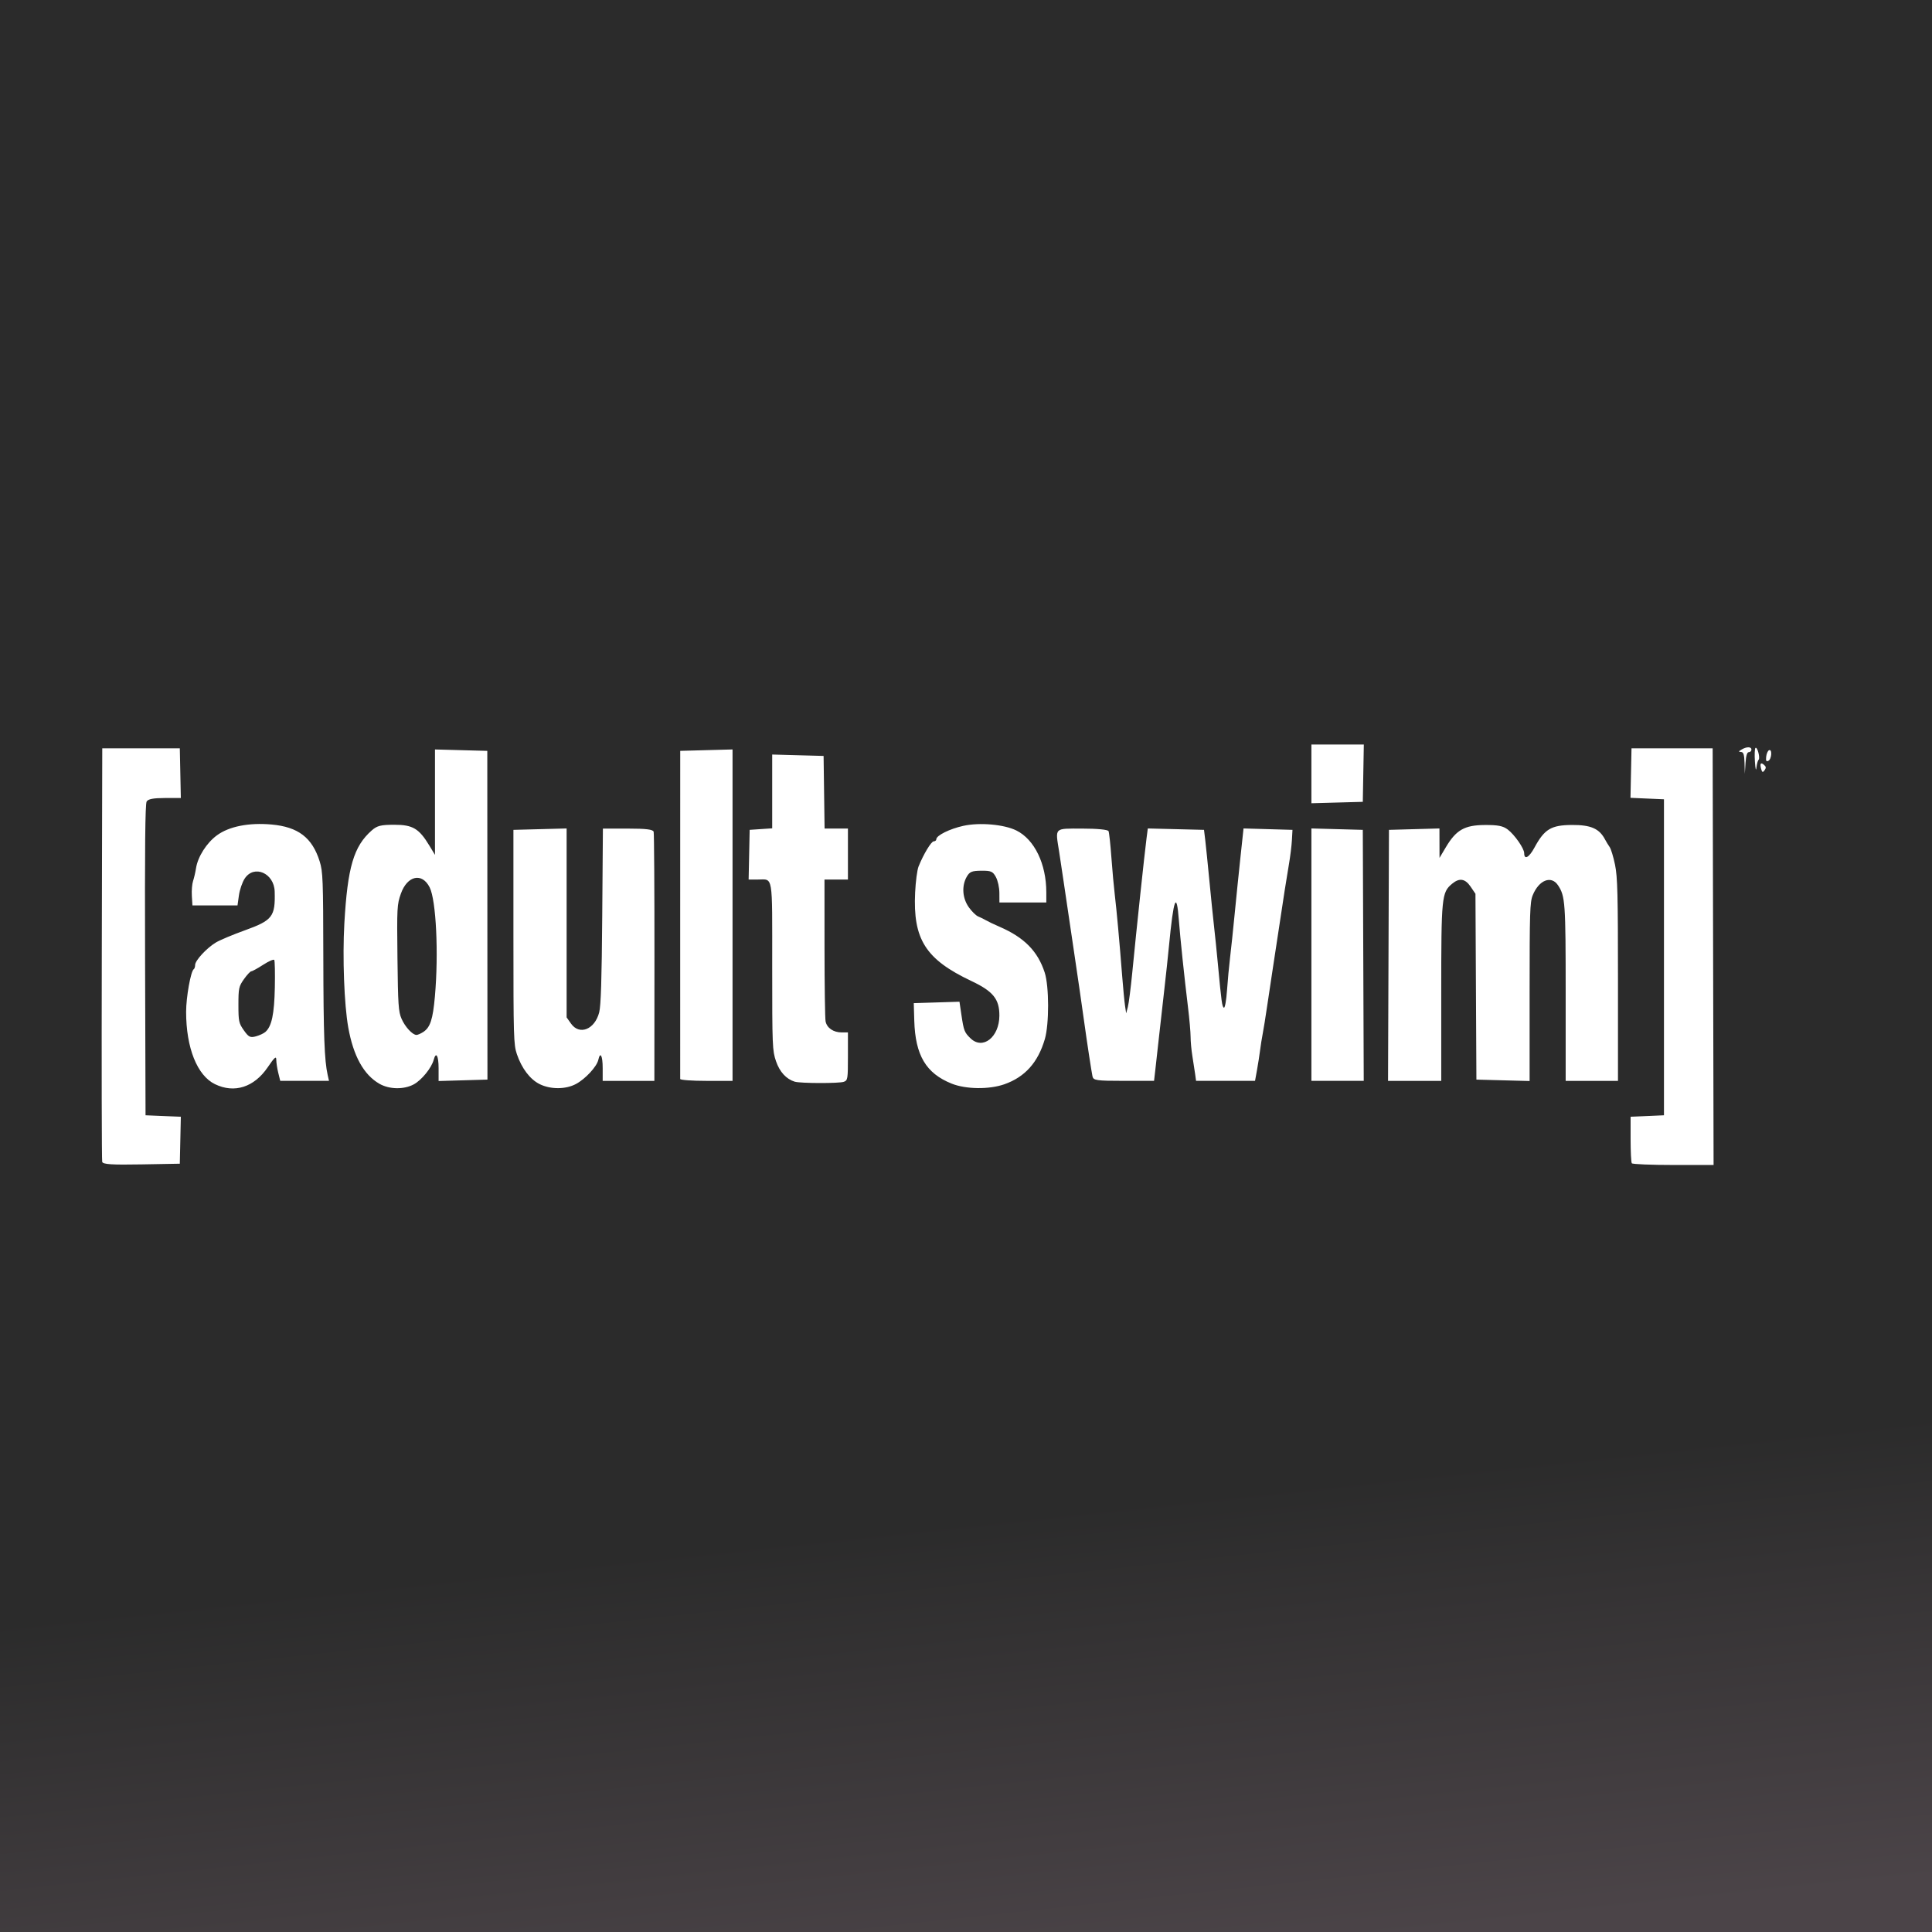
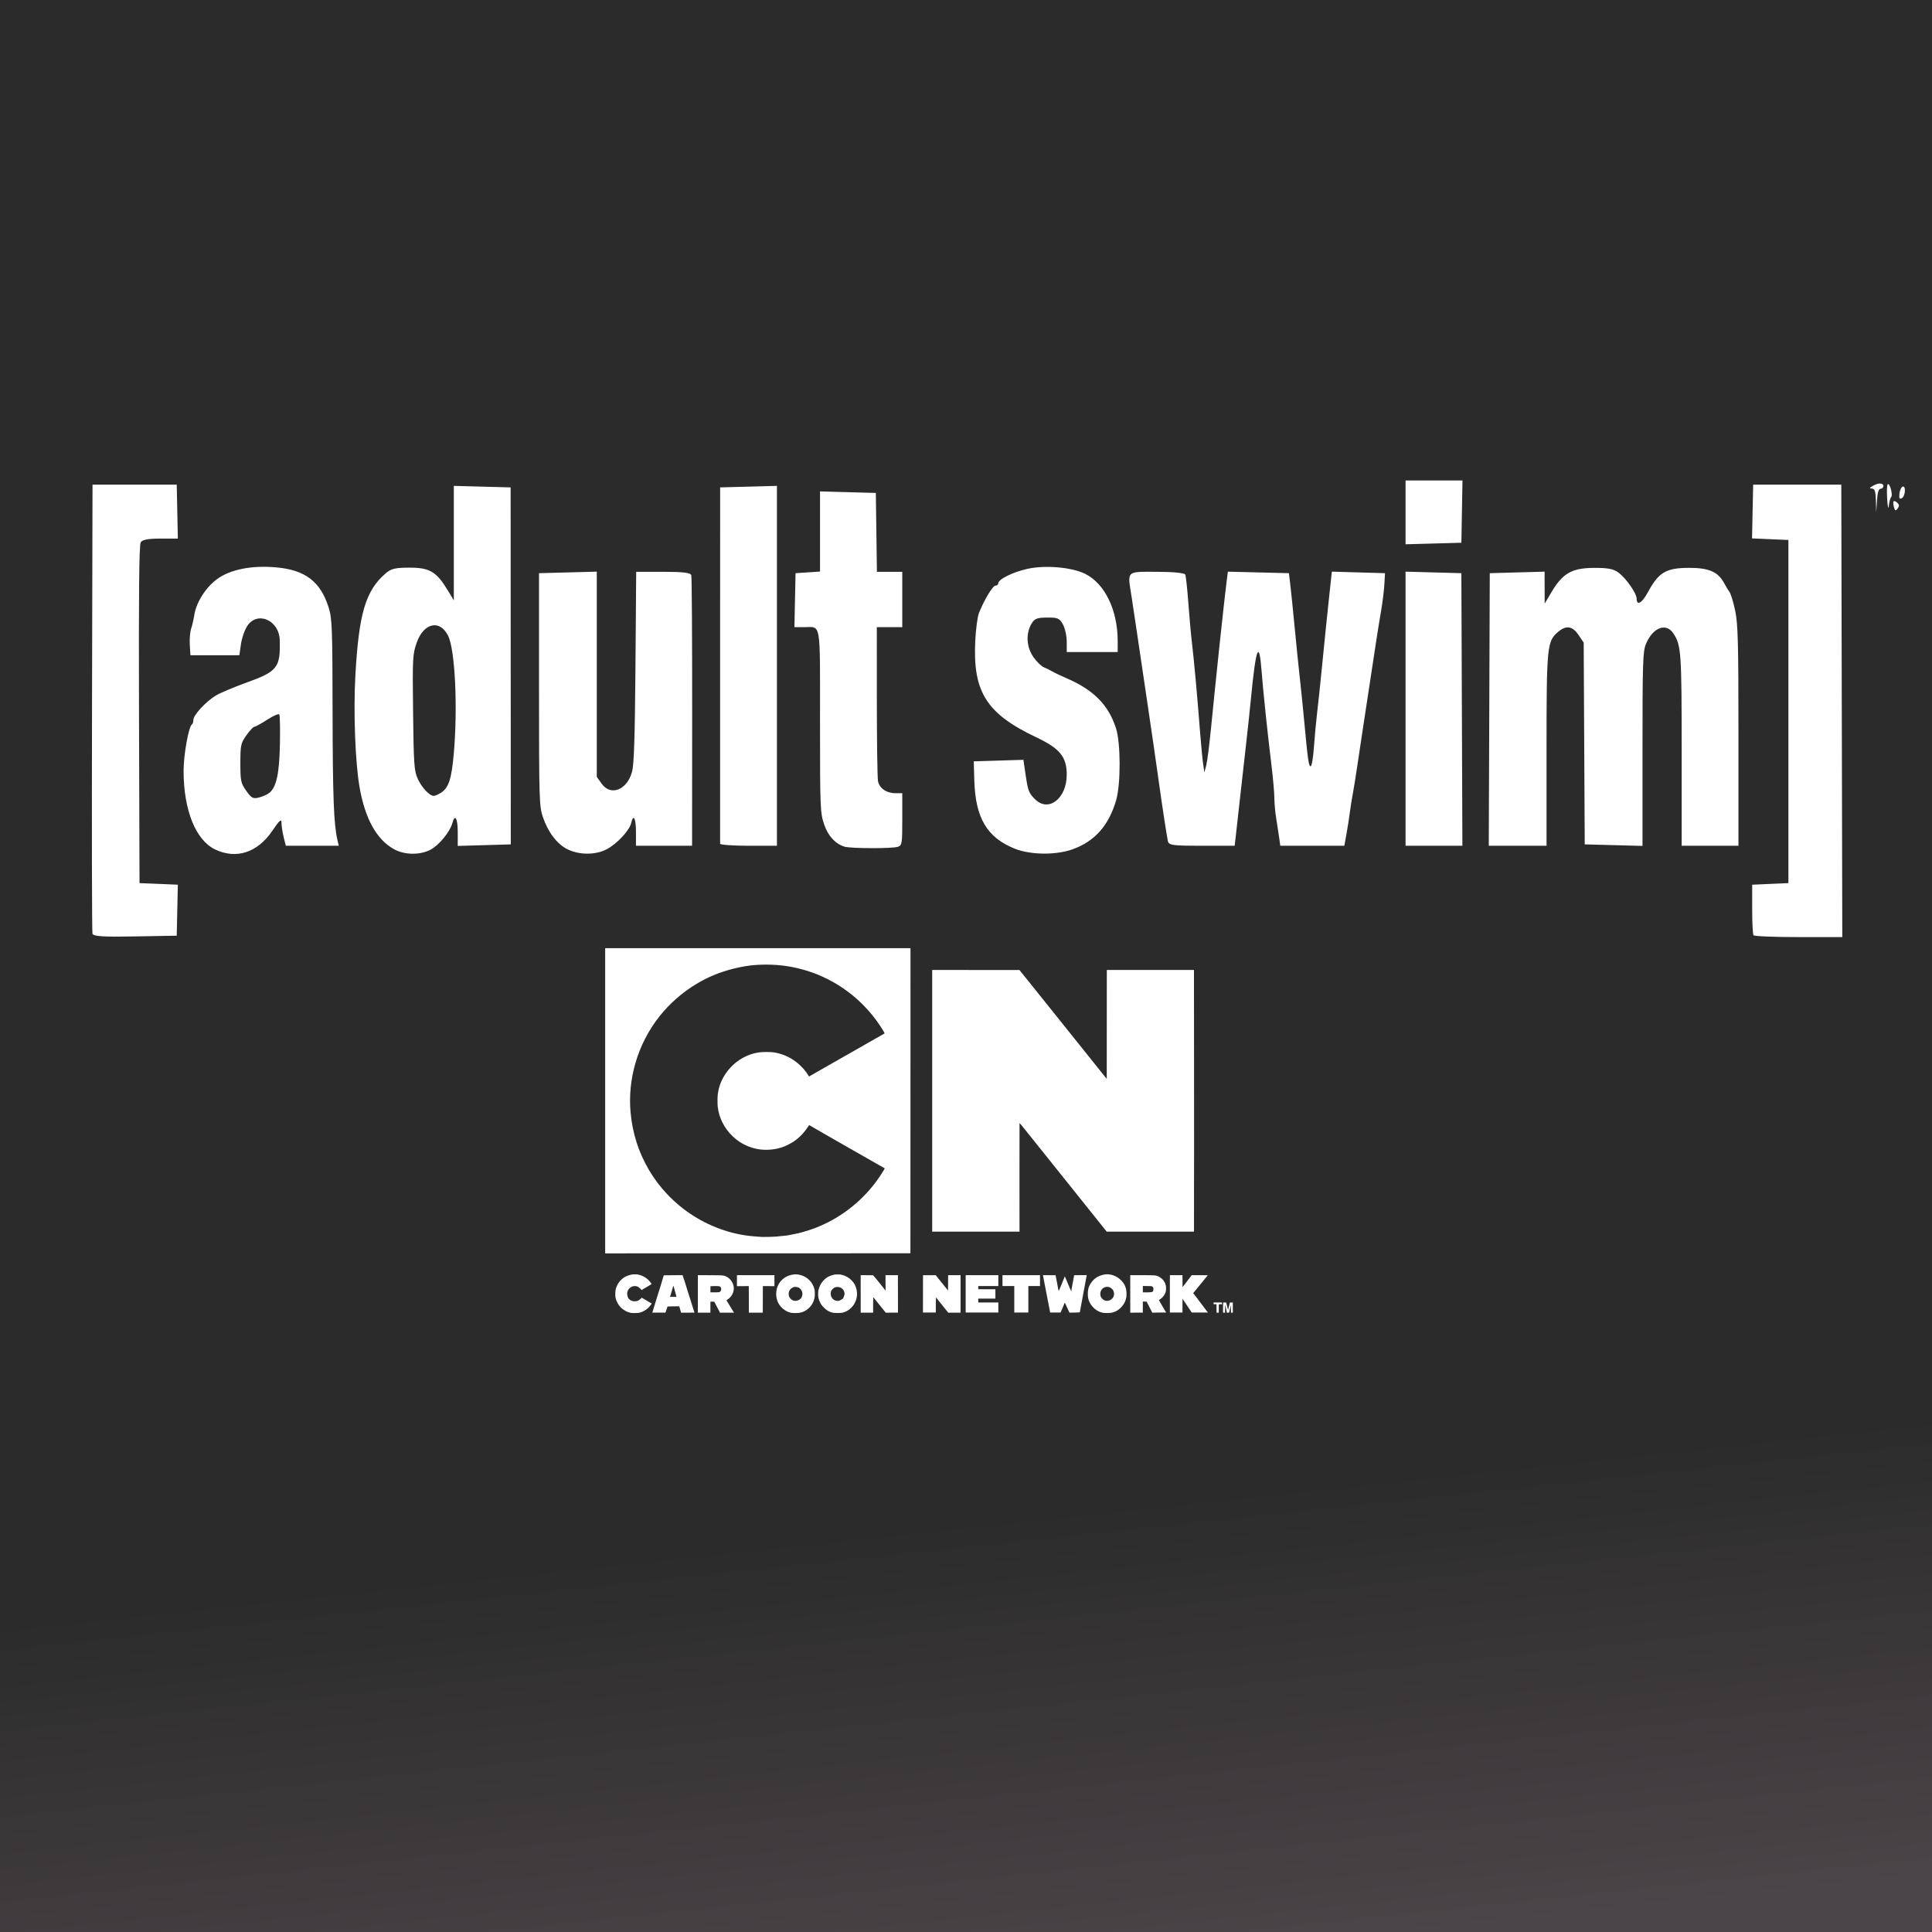
<svg xmlns="http://www.w3.org/2000/svg" xmlns:xlink="http://www.w3.org/1999/xlink" version="1.1" id="Layer_1" x="0px" y="0px" width="280px" height="280px" viewBox="0 0 280 280" enable-background="new 0 0 280 280" xml:space="preserve">
  <defs id="defs216276">
    <linearGradient xlink:href="#linearGradient186860" id="linearGradient186862" x1="157.287" y1="243.997" x2="159.686" y2="282.704" gradientUnits="userSpaceOnUse" gradientTransform="matrix(1,0,0,1.727176,4.4911316e-6,-203.0698)" />
    <linearGradient id="linearGradient186860">
      <stop style="stop-color:#2b2b2b;stop-opacity:1" offset="0" id="stop186856" />
      <stop style="stop-color:#4b4448;stop-opacity:1" offset="1" id="stop186858" />
    </linearGradient>
  </defs>
  <g id="layer2">
-     <rect y="0" fill-rule="evenodd" clip-rule="evenodd" fill="#164E86" width="280" height="173.727" id="rect4994-7" style="fill:#2b2b2b;fill-opacity:1;stroke:none;stroke-width:0.788;stroke-opacity:1" x="0" />
+     <rect y="-173.727" fill-rule="evenodd" clip-rule="evenodd" fill="#164E86" width="280" height="173.727" id="rect4994-7" style="fill:#2b2b2b;fill-opacity:1;stroke:none;stroke-width:0.788;stroke-opacity:1" x="0" transform="scale(1,-1)" />
    <rect y="171.727" fill-rule="evenodd" clip-rule="evenodd" fill="#164E86" width="280" height="108.812" id="rect4994-7-5" style="fill:url(#linearGradient186862);fill-opacity:1;stroke:none;stroke-width:0.623;stroke-opacity:1" x="0" />
+     <path style="fill:#ffffff;stroke-width:0.019" d="m 91.569,190.289 c -1.145,-0.141 -2.132,-1.075 -2.361,-2.234 -0.052,-0.262 -0.047,-0.862 0.01,-1.124 0.193,-0.898 0.82,-1.668 1.634,-2.008 0.183,-0.076 0.527,-0.178 0.718,-0.212 0.21,-0.038 0.687,-0.032 0.902,0.01 0.765,0.151 1.454,0.6 1.865,1.217 0.047,0.071 0.086,0.138 0.086,0.149 0,0.027 -0.226,0.169 -0.689,0.431 -0.213,0.121 -0.464,0.271 -0.557,0.333 -0.093,0.062 -0.172,0.113 -0.175,0.113 -0.003,0 -0.102,-0.094 -0.219,-0.209 -0.157,-0.154 -0.247,-0.225 -0.34,-0.27 -0.332,-0.162 -0.742,-0.123 -1.072,0.103 -0.235,0.161 -0.389,0.39 -0.451,0.674 -0.045,0.205 -0.032,0.378 0.051,0.654 0.065,0.218 0.069,0.225 0.193,0.349 0.069,0.069 0.18,0.155 0.246,0.19 0.352,0.186 0.808,0.186 1.16,-0.002 0.127,-0.067 0.322,-0.238 0.374,-0.326 0.018,-0.031 0.04,-0.056 0.049,-0.056 0.009,0 0.132,0.069 0.272,0.153 0.141,0.084 0.452,0.267 0.693,0.408 0.24,0.14 0.45,0.263 0.465,0.273 0.024,0.015 0.012,0.043 -0.068,0.159 -0.338,0.496 -0.851,0.9 -1.387,1.093 -0.32,0.115 -0.423,0.131 -0.893,0.137 -0.24,0.003 -0.467,0.002 -0.505,-0.003 z m 23.348,-4e-4 c -0.362,-0.035 -0.519,-0.077 -0.814,-0.213 -0.556,-0.258 -1.057,-0.741 -1.328,-1.283 -0.376,-0.75 -0.377,-1.777 -0.003,-2.538 0.402,-0.816 1.152,-1.366 2.077,-1.524 0.69,-0.117 1.422,0.042 2.013,0.44 0.621,0.417 1.031,1.022 1.192,1.76 0.027,0.124 0.035,0.247 0.035,0.557 2.9e-4,0.49 -0.034,0.693 -0.188,1.096 -0.205,0.539 -0.584,0.993 -1.123,1.341 -0.263,0.17 -0.603,0.291 -0.975,0.346 -0.184,0.027 -0.684,0.037 -0.887,0.017 z m 0.695,-1.817 c 0.162,-0.057 0.349,-0.172 0.456,-0.281 0.1,-0.103 0.209,-0.413 0.223,-0.636 0.021,-0.341 -0.15,-0.684 -0.436,-0.874 -0.19,-0.126 -0.333,-0.169 -0.57,-0.171 l -0.206,-0.002 -0.204,0.101 c -0.163,0.081 -0.226,0.125 -0.311,0.217 -0.289,0.312 -0.35,0.807 -0.146,1.19 0.069,0.13 0.275,0.33 0.422,0.41 0.223,0.122 0.507,0.138 0.774,0.045 z m 5.341,1.811 c -0.566,-0.049 -1.08,-0.304 -1.544,-0.767 -0.264,-0.264 -0.429,-0.491 -0.572,-0.792 -0.214,-0.449 -0.281,-0.772 -0.266,-1.284 0.008,-0.285 0.018,-0.362 0.068,-0.554 0.144,-0.552 0.417,-1.035 0.795,-1.404 0.383,-0.373 0.711,-0.551 1.325,-0.717 0.216,-0.059 0.237,-0.061 0.631,-0.062 0.388,-7.9e-4 0.418,0.002 0.621,0.054 0.59,0.154 1.053,0.425 1.462,0.857 0.351,0.371 0.547,0.756 0.672,1.318 0.218,0.979 -0.129,2.035 -0.889,2.706 -0.346,0.306 -0.78,0.529 -1.198,0.615 -0.172,0.035 -0.829,0.052 -1.106,0.028 z m 0.706,-1.787 c 0.119,-0.037 0.407,-0.21 0.51,-0.307 0.051,-0.049 0.195,-0.41 0.223,-0.561 0.025,-0.134 0.012,-0.246 -0.049,-0.425 -0.064,-0.189 -0.094,-0.24 -0.215,-0.371 -0.188,-0.203 -0.467,-0.319 -0.766,-0.317 -0.295,0.002 -0.504,0.096 -0.718,0.325 -0.187,0.2 -0.253,0.37 -0.253,0.647 4e-4,0.293 0.097,0.538 0.295,0.75 0.243,0.259 0.636,0.364 0.974,0.26 z m 38.285,1.777 c -0.832,-0.1 -1.648,-0.728 -2.055,-1.583 -0.165,-0.347 -0.234,-0.692 -0.234,-1.181 -8e-4,-0.478 0.073,-0.849 0.232,-1.179 0.294,-0.605 0.79,-1.109 1.347,-1.366 0.19,-0.088 0.551,-0.203 0.76,-0.243 0.889,-0.17 1.849,0.162 2.531,0.877 0.369,0.386 0.582,0.784 0.681,1.272 0.06,0.294 0.074,0.852 0.029,1.122 -0.097,0.581 -0.36,1.088 -0.786,1.514 -0.416,0.416 -0.828,0.642 -1.361,0.747 -0.225,0.044 -0.85,0.055 -1.144,0.02 z m 0.716,-1.768 c 0.291,-0.069 0.577,-0.289 0.701,-0.54 0.127,-0.257 0.126,-0.632 -0.002,-0.9 -0.041,-0.086 -0.105,-0.172 -0.191,-0.258 -0.302,-0.302 -0.708,-0.39 -1.075,-0.235 -0.211,0.089 -0.36,0.205 -0.458,0.354 -0.255,0.389 -0.225,0.946 0.069,1.26 0.272,0.291 0.603,0.401 0.955,0.318 z m 15.658,1.745 c -0.007,-0.007 -0.013,-0.287 -0.013,-0.622 v -0.608 h -0.213 -0.213 v -0.126 -0.126 h 0.589 0.589 l 0.05,0.115 c 0.059,0.138 0.06,0.137 -0.166,0.137 -0.087,1.9e-4 -0.191,0.006 -0.231,0.012 l -0.073,0.012 v 0.599 0.599 h -0.125 c -0.069,0 -0.137,0.005 -0.151,0.01 -0.015,0.006 -0.033,0.004 -0.04,-0.003 z m -81.78,-0.015 c 0,-0.027 0.335,-1.119 0.592,-1.933 0.609,-1.925 0.759,-2.413 0.953,-3.093 0.057,-0.202 0.11,-0.372 0.116,-0.378 0.006,-0.006 0.621,-0.015 1.365,-0.018 l 1.353,-0.006 0.109,0.308 c 0.134,0.38 0.299,0.896 0.568,1.781 0.113,0.374 0.28,0.898 0.37,1.164 0.09,0.267 0.229,0.712 0.31,0.99 0.081,0.278 0.195,0.644 0.254,0.815 0.059,0.171 0.112,0.326 0.118,0.344 0.01,0.032 -0.045,0.034 -0.969,0.034 h -0.98 l -0.063,-0.257 c -0.035,-0.141 -0.093,-0.35 -0.13,-0.464 l -0.067,-0.207 -0.838,0.01 c -0.461,0.006 -0.843,0.016 -0.85,0.022 -0.007,0.007 -0.078,0.209 -0.158,0.449 l -0.145,0.437 -0.953,0.005 c -0.524,0.003 -0.953,10e-4 -0.953,-0.004 z m 3.493,-2.306 c -3e-4,-0.054 -0.082,-0.361 -0.201,-0.754 -0.069,-0.228 -0.14,-0.498 -0.159,-0.599 -0.046,-0.256 -0.046,-0.256 -0.096,-0.145 -0.072,0.161 -0.138,0.368 -0.244,0.766 -0.055,0.208 -0.13,0.461 -0.166,0.563 -0.036,0.102 -0.066,0.187 -0.066,0.19 -3e-6,0.003 0.21,0.005 0.466,0.005 0.36,0 0.466,-0.005 0.466,-0.024 z m 3.105,-0.405 v -2.72 l 1.761,0.01 c 1.966,0.012 1.922,0.009 2.264,0.149 0.769,0.314 1.289,1.184 1.177,1.971 -0.085,0.599 -0.407,1.087 -0.948,1.438 -0.056,0.036 -0.102,0.071 -0.102,0.078 0,0.007 0.077,0.136 0.171,0.287 0.094,0.151 0.262,0.427 0.372,0.614 0.171,0.289 0.416,0.69 0.52,0.849 l 0.028,0.044 h -1.018 -1.018 l -0.22,-0.432 c -0.328,-0.643 -0.501,-0.977 -0.561,-1.078 -0.049,-0.083 -0.06,-0.091 -0.125,-0.09 -0.039,4e-4 -0.163,0.003 -0.275,0.005 l -0.204,0.004 v 0.796 0.796 h -0.912 -0.912 z m 3.131,-0.262 c 0.169,-0.085 0.254,-0.227 0.254,-0.425 0,-0.156 -0.04,-0.251 -0.148,-0.355 -0.065,-0.063 -0.072,-0.065 -0.317,-0.085 -0.157,-0.013 -0.408,-0.015 -0.672,-0.006 l -0.422,0.015 v 0.444 0.444 h 0.622 c 0.534,0 0.631,-0.004 0.684,-0.031 z m 4.259,1.055 -0.005,-1.926 -0.859,0.005 -0.859,0.005 v -0.796 -0.796 h 2.717 2.717 v 0.794 0.794 l -0.839,-0.003 -0.839,-0.003 -0.005,1.926 -0.005,1.926 h -1.009 -1.009 z m 16.21,-0.793 v -2.719 l 0.895,0.007 0.895,0.007 0.087,0.097 c 0.282,0.316 0.46,0.528 0.735,0.875 0.708,0.893 0.864,1.089 0.93,1.163 l 0.07,0.078 -0.008,-1.111 -0.008,-1.111 h 0.9 0.9 l 0.004,2.445 c 0.002,1.345 0.005,2.566 0.005,2.712 l 3.3e-4,0.267 -0.884,0.005 -0.884,0.005 -0.329,-0.403 c -0.181,-0.222 -0.586,-0.728 -0.901,-1.125 -0.315,-0.397 -0.579,-0.722 -0.587,-0.722 -0.008,-3.9e-4 -0.015,0.506 -0.015,1.125 v 1.126 h -0.902 -0.902 v -2.719 z m 12.47,2.443 c -0.242,-0.287 -0.735,-0.899 -1.252,-1.555 l -0.301,-0.382 -0.012,0.199 c -0.007,0.11 -0.013,0.603 -0.015,1.097 l -0.002,0.898 h -0.932 -0.932 l 0.005,-2.703 0.005,-2.703 0.922,-0.004 0.922,-0.004 0.543,0.683 c 0.299,0.376 0.701,0.875 0.893,1.11 l 0.349,0.427 0.005,-1.111 0.005,-1.111 h 0.902 0.902 v 2.717 2.717 h -0.888 -0.888 l -0.233,-0.276 z m 17.685,0.058 c -0.059,-0.12 -0.186,-0.398 -0.281,-0.617 -0.095,-0.219 -0.199,-0.449 -0.231,-0.513 l -0.058,-0.115 -0.308,0.721 -0.308,0.721 h -0.75 -0.75 l -0.09,-0.432 c -0.11,-0.525 -0.224,-1.113 -0.469,-2.412 -0.175,-0.931 -0.465,-2.431 -0.489,-2.528 l -0.011,-0.044 0.919,0.005 0.919,0.005 0.071,0.349 c 0.039,0.192 0.112,0.585 0.162,0.873 0.101,0.581 0.204,1.077 0.223,1.077 0.012,0 0.631,-1.496 0.797,-1.928 l 0.081,-0.21 0.045,0.097 c 0.089,0.191 0.221,0.504 0.383,0.905 0.212,0.525 0.338,0.816 0.436,1.009 l 0.079,0.155 0.01,-0.068 c 0.005,-0.037 0.024,-0.177 0.042,-0.311 0.018,-0.133 0.088,-0.51 0.156,-0.836 0.068,-0.327 0.139,-0.702 0.156,-0.835 0.018,-0.132 0.035,-0.252 0.039,-0.265 0.005,-0.019 0.206,-0.024 0.92,-0.024 h 0.913 l -0.01,0.044 c -0.005,0.024 -0.054,0.297 -0.108,0.607 -0.054,0.31 -0.212,1.152 -0.351,1.873 -0.284,1.471 -0.468,2.455 -0.504,2.692 -0.013,0.088 -0.029,0.167 -0.035,0.177 -0.006,0.01 -0.344,0.023 -0.751,0.031 l -0.74,0.013 z m 8.914,-2.499 v -2.717 l 1.596,1e-5 c 1.947,0 2.133,0.013 2.474,0.174 0.537,0.254 0.949,0.741 1.074,1.27 0.059,0.252 0.06,0.715 10e-4,0.933 -0.124,0.461 -0.438,0.876 -0.866,1.145 -0.064,0.04 -0.119,0.076 -0.123,0.079 -0.011,0.009 0.272,0.508 0.617,1.085 0.178,0.299 0.348,0.585 0.377,0.636 l 0.053,0.092 h -0.704 c -0.387,0 -0.84,0.005 -1.005,0.012 l -0.301,0.012 -0.408,-0.803 -0.408,-0.803 -0.276,-0.005 -0.276,-0.005 -0.005,0.801 -0.005,0.801 -0.907,0.005 -0.907,0.005 v -2.717 z m 3.037,-0.263 c 0.205,-0.038 0.233,-0.054 0.272,-0.148 0.044,-0.107 0.061,-0.375 0.03,-0.47 -0.029,-0.089 -0.103,-0.178 -0.182,-0.22 -0.052,-0.028 -0.152,-0.033 -0.696,-0.04 l -0.636,-0.008 v 0.458 0.458 l 0.306,0.007 c 0.409,0.009 0.742,-0.004 0.907,-0.035 z m 10.412,2.243 c 0,-0.405 0.007,-0.739 0.015,-0.743 0.008,-0.004 0.111,-0.002 0.228,0.004 l 0.213,0.01 0.092,0.378 c 0.122,0.5 0.174,0.7 0.181,0.694 0.003,-0.003 0.041,-0.162 0.085,-0.354 0.044,-0.192 0.104,-0.432 0.133,-0.534 l 0.054,-0.184 0.208,-0.005 0.208,-0.006 v 0.738 0.738 h -0.136 -0.136 v -0.16 c 0,-0.088 -0.006,-0.339 -0.013,-0.558 l -0.013,-0.398 -0.053,0.272 c -0.029,0.149 -0.084,0.396 -0.123,0.549 -0.038,0.152 -0.07,0.281 -0.07,0.286 0,0.005 -0.073,0.009 -0.162,0.009 h -0.162 l -0.044,-0.267 c -0.04,-0.242 -0.129,-0.663 -0.171,-0.81 -0.016,-0.055 -0.018,-0.051 -0.03,0.049 -0.007,0.059 -0.013,0.314 -0.013,0.568 l -1.9e-4,0.461 h -0.146 -0.146 v -0.736 z m -37.302,-1.99 v -2.707 h 2.368 2.368 v 0.786 0.786 h -1.456 -1.456 v 0.233 0.233 h 1.242 1.242 v 0.679 0.679 h -1.242 -1.242 v 0.281 0.281 h 1.456 1.456 v 0.728 0.728 h -2.368 -2.368 z m 7.045,0.786 v -1.921 h -0.854 -0.854 v -0.786 -0.786 h 2.717 2.717 v 0.786 0.786 h -0.844 -0.844 v 1.921 1.921 h -1.019 -1.019 z m 22.552,-0.786 v -2.707 h 0.912 0.912 l 0.005,0.863 0.005,0.863 0.206,-0.256 c 0.113,-0.141 0.313,-0.401 0.445,-0.577 0.132,-0.176 0.339,-0.449 0.46,-0.607 l 0.221,-0.286 h 1.164 c 0.926,0 1.161,0.005 1.15,0.024 -0.008,0.013 -0.116,0.147 -0.24,0.296 -0.124,0.149 -0.425,0.521 -0.669,0.825 -0.244,0.304 -0.614,0.756 -0.821,1.004 l -0.376,0.451 0.327,0.422 c 0.18,0.232 0.572,0.75 0.872,1.15 0.299,0.4 0.633,0.844 0.742,0.985 l 0.198,0.257 h -1.174 -1.174 l -0.666,-1 -0.666,-1 -0.005,1 -0.005,1 h -0.912 -0.912 z M 87.706,159.53 v -22.116 h 22.125 22.125 l -0.005,22.111 -0.005,22.111 -22.12,0.005 -22.12,0.005 z m 24.609,19.7 c 0.454,-0.034 1.491,-0.136 1.766,-0.174 0.167,-0.023 1.385,-0.266 1.621,-0.323 0.053,-0.013 0.346,-0.093 0.65,-0.177 1.315,-0.364 2.423,-0.791 3.6,-1.385 3.37,-1.702 6.228,-4.371 8.149,-7.615 0.072,-0.121 0.124,-0.228 0.115,-0.236 -0.009,-0.008 -0.269,-0.157 -0.579,-0.33 -0.31,-0.173 -1.803,-1.024 -3.319,-1.891 -1.516,-0.867 -3.276,-1.871 -3.911,-2.233 -1.233,-0.702 -2.117,-1.212 -2.698,-1.557 -0.197,-0.117 -0.378,-0.223 -0.402,-0.236 -0.041,-0.022 -0.053,-0.008 -0.226,0.254 -0.766,1.159 -1.668,1.975 -2.824,2.556 -0.972,0.489 -1.935,0.727 -3.04,0.752 -1.05,0.024 -1.96,-0.153 -2.963,-0.577 -1.517,-0.64 -2.828,-1.896 -3.577,-3.425 -0.355,-0.726 -0.567,-1.446 -0.66,-2.251 -0.035,-0.301 -0.04,-1.203 -0.008,-1.576 0.157,-1.865 1.126,-3.609 2.708,-4.87 0.611,-0.487 1.392,-0.906 2.142,-1.15 0.452,-0.147 0.838,-0.228 1.363,-0.287 0.421,-0.047 1.373,-0.047 1.762,-1.7e-4 0.641,0.078 1.164,0.218 1.834,0.493 1.314,0.538 2.557,1.602 3.321,2.845 0.06,0.098 0.111,0.181 0.113,0.183 0.002,0.002 0.112,-0.062 0.245,-0.144 0.133,-0.082 0.608,-0.355 1.057,-0.608 1.067,-0.602 1.701,-0.963 4.939,-2.813 1.489,-0.851 3.153,-1.798 3.697,-2.106 0.544,-0.307 1,-0.569 1.013,-0.58 0.028,-0.026 -0.245,-0.489 -0.629,-1.07 -0.787,-1.189 -1.532,-2.1 -2.557,-3.126 -0.697,-0.698 -1.313,-1.236 -2.029,-1.774 -1.085,-0.815 -1.981,-1.37 -3.134,-1.941 -1.056,-0.523 -1.944,-0.877 -2.999,-1.196 -1.946,-0.589 -3.779,-0.862 -5.793,-0.863 -1.704,-7.9e-4 -3.078,0.17 -4.791,0.597 -1.935,0.482 -3.648,1.187 -5.33,2.195 -2.025,1.213 -3.892,2.848 -5.343,4.678 -1.613,2.035 -2.79,4.322 -3.517,6.838 -0.665,2.3 -0.905,4.728 -0.697,7.063 0.273,3.077 1.172,5.877 2.718,8.474 0.743,1.248 1.62,2.406 2.611,3.448 2.294,2.412 5.085,4.181 8.226,5.211 1.616,0.53 3.051,0.8 4.92,0.925 0.246,0.016 0.494,0.033 0.553,0.037 0.236,0.016 1.529,-0.009 1.902,-0.036 z m 22.785,-19.69 v -18.962 l 6.322,0.001 6.322,0.001 1.378,1.711 c 0.758,0.941 3.357,4.183 5.775,7.204 2.418,3.021 4.645,5.802 4.949,6.18 l 0.552,0.687 0.005,-7.893 0.005,-7.893 h 6.315 6.315 l 0.013,13.028 c 0.007,7.165 0.009,13.146 0.005,13.29 -0.005,0.144 -0.009,2.814 -0.011,5.934 l -0.002,5.672 h -6.324 -6.323 l -2.272,-2.838 c -1.25,-1.561 -4.033,-5.039 -6.186,-7.729 -3.63,-4.536 -4.144,-5.172 -4.18,-5.172 -0.007,0 -0.011,3.541 -0.008,7.87 l 0.006,7.87 h -6.328 -6.328 z" id="path987" />
  </g>
  <g id="layer1">
-     <path style="fill:#ffffff;stroke-width:0.311" d="m 14.812,168.382 c -0.07,-0.258 -0.096,-13.848 -0.059,-30.199 l 0.068,-29.73 h 5.619 5.619 l 0.075,3.601 0.075,3.601 h -2.33 c -1.647,0 -2.416,0.147 -2.625,0.503 -0.214,0.365 -0.277,6.688 -0.228,22.99 l 0.067,22.487 2.558,0.106 2.558,0.106 -0.075,3.403 -0.075,3.403 -5.56,0.1 c -4.306,0.077 -5.589,-0.006 -5.687,-0.369 z m 221.681,0.208 c -0.096,-0.135 -0.174,-1.708 -0.174,-3.495 v -3.248 l 2.418,-0.106 2.418,-0.106 V 138.737 115.839 l -2.427,-0.106 -2.427,-0.106 0.075,-3.587 0.075,-3.587 h 5.88 5.88 l 0.067,30.192 0.067,30.192 h -5.838 c -3.211,0 -5.917,-0.111 -6.013,-0.246 z M 31.155,157.126 c -2.582,-1.255 -4.182,-5.266 -4.182,-10.487 0,-2.131 0.679,-5.909 1.111,-6.18 0.108,-0.068 0.196,-0.345 0.196,-0.615 0,-0.64 1.674,-2.45 3.006,-3.25 0.575,-0.345 2.457,-1.136 4.182,-1.758 4.026,-1.451 4.443,-1.992 4.341,-5.627 -0.075,-2.677 -2.994,-3.942 -4.344,-1.883 -0.347,0.529 -0.724,1.621 -0.837,2.426 l -0.206,1.464 -3.267,0.002 -3.267,0.002 -0.084,-1.388 c -0.046,-0.763 0.033,-1.731 0.176,-2.151 0.143,-0.42 0.335,-1.252 0.428,-1.85 0.259,-1.668 1.533,-3.671 3.036,-4.773 1.761,-1.291 4.621,-1.857 7.899,-1.565 3.874,0.346 5.91,1.903 6.987,5.346 0.466,1.489 0.508,2.592 0.528,13.851 0.021,11.35 0.156,15.006 0.635,17.126 l 0.188,0.831 h -3.533 -3.533 l -0.287,-1.163 c -0.158,-0.64 -0.287,-1.494 -0.287,-1.899 0,-0.582 -0.26,-0.354 -1.241,1.09 -1.973,2.902 -4.831,3.818 -7.645,2.45 z m 7.312,-7.575 c 0.912,-0.805 1.285,-2.566 1.364,-6.447 0.042,-2.066 0.004,-3.86 -0.085,-3.986 -0.089,-0.126 -0.816,0.194 -1.615,0.71 -0.799,0.517 -1.569,0.939 -1.711,0.939 -0.142,0 -0.62,0.511 -1.062,1.136 -0.745,1.052 -0.804,1.327 -0.804,3.722 0,2.386 0.061,2.672 0.792,3.704 0.689,0.974 0.913,1.086 1.731,0.87 0.517,-0.137 1.143,-0.429 1.391,-0.648 z m 16.522,7.518 c -2.277,-1.306 -3.78,-4.025 -4.519,-8.176 -0.587,-3.299 -0.844,-10.139 -0.565,-15.049 0.465,-8.177 1.353,-11.192 3.977,-13.498 0.776,-0.682 1.308,-0.814 3.278,-0.814 2.656,0 3.571,0.545 5.065,3.016 l 0.816,1.35 v -7.64 -7.64 l 3.791,0.102 3.791,0.102 0.011,23.821 0.011,23.821 -3.54,0.103 -3.54,0.103 v -1.857 c 0,-1.834 -0.375,-2.472 -0.712,-1.211 -0.312,1.169 -1.751,2.939 -2.887,3.553 -1.432,0.773 -3.543,0.737 -4.976,-0.085 z m 6.337,-7.495 c 1.024,-0.659 1.407,-1.821 1.703,-5.158 0.553,-6.233 0.182,-13.942 -0.761,-15.814 -1.1,-2.183 -3.242,-1.711 -4.171,0.919 -0.556,1.573 -0.578,1.995 -0.495,9.309 0.078,6.815 0.144,7.79 0.596,8.823 0.512,1.17 1.57,2.319 2.152,2.337 0.173,0.005 0.612,-0.182 0.976,-0.416 z m 16.873,7.539 c -1.385,-0.688 -2.595,-2.286 -3.291,-4.343 -0.467,-1.381 -0.499,-2.484 -0.499,-16.989 v -15.511 l 3.855,-0.102 3.855,-0.102 v 13.692 13.691 l 0.642,0.907 c 1.225,1.731 3.442,0.841 4.079,-1.639 0.25,-0.97 0.369,-4.77 0.44,-13.982 l 0.097,-12.649 h 3.615 c 2.651,0 3.649,0.123 3.741,0.462 0.069,0.254 0.12,8.481 0.115,18.281 l -0.011,17.82 h -3.746 -3.746 v -1.847 c 0,-1.814 -0.347,-2.472 -0.633,-1.2 -0.222,0.986 -1.862,2.758 -3.234,3.495 -1.492,0.801 -3.689,0.808 -5.28,0.018 z m 59.72,-0.067 c -3.719,-1.492 -5.269,-4.104 -5.415,-9.124 l -0.074,-2.539 3.312,-0.103 3.312,-0.103 0.288,1.95 c 0.332,2.245 0.435,2.507 1.313,3.356 1.777,1.718 4.171,-0.164 4.183,-3.289 0.009,-2.396 -0.902,-3.525 -4.045,-5.012 -6.655,-3.148 -8.495,-6.045 -8.165,-12.855 0.076,-1.567 0.298,-3.249 0.492,-3.737 0.706,-1.772 1.844,-3.658 2.206,-3.658 0.204,0 0.37,-0.134 0.37,-0.298 0,-0.549 1.94,-1.512 3.92,-1.947 2.377,-0.522 5.91,-0.21 7.695,0.678 2.618,1.304 4.328,4.843 4.328,8.958 v 1.472 h -3.398 -3.398 l -0.006,-1.385 c -0.003,-0.789 -0.222,-1.782 -0.508,-2.308 -0.442,-0.812 -0.697,-0.922 -2.116,-0.91 -1.367,0.012 -1.689,0.145 -2.105,0.872 -0.755,1.318 -0.636,3.101 0.296,4.418 0.433,0.612 1.051,1.217 1.372,1.344 0.321,0.127 0.82,0.372 1.107,0.544 0.287,0.172 1.17,0.593 1.96,0.935 3.594,1.555 5.553,3.538 6.564,6.646 0.644,1.98 0.656,7.466 0.02,9.639 -0.99,3.387 -2.875,5.494 -5.854,6.546 -2.206,0.779 -5.589,0.739 -7.656,-0.09 z m -22.738,-0.278 c -1.237,-0.386 -2.182,-1.417 -2.713,-2.961 -0.53,-1.542 -0.554,-2.135 -0.554,-13.75 0,-13.655 0.18,-12.587 -2.122,-12.587 h -1.295 l 0.075,-3.601 0.075,-3.601 1.633,-0.11 1.633,-0.11 v -5.348 -5.348 l 3.724,0.102 3.724,0.102 0.072,5.263 0.072,5.263 h 1.692 1.692 v 3.693 3.693 h -1.699 -1.699 l 0.004,9.879 c 0.003,5.434 0.071,10.233 0.153,10.665 0.182,0.96 1.131,1.615 2.339,1.615 h 0.902 v 3.465 c 0,3.282 -0.031,3.477 -0.588,3.688 -0.659,0.25 -6.311,0.237 -7.122,-0.016 z m -16.602,-0.398 c -0.003,-0.152 -0.003,-10.913 -7.8e-4,-23.913 l 0.005,-23.637 3.791,-0.102 3.791,-0.102 v 24.016 24.016 h -3.79 c -2.084,0 -3.792,-0.125 -3.795,-0.277 z m 59.753,-0.369 c -0.146,-0.683 -0.812,-5.049 -1.197,-7.848 -0.306,-2.219 -0.994,-6.971 -1.471,-10.156 -0.636,-4.246 -1.078,-7.227 -1.504,-10.156 -0.222,-1.523 -0.521,-3.518 -0.666,-4.432 -0.56,-3.539 -0.777,-3.324 3.358,-3.324 2.155,0 3.71,0.151 3.806,0.371 0.089,0.204 0.274,1.907 0.411,3.786 0.137,1.878 0.36,4.329 0.495,5.446 0.262,2.167 0.674,6.702 1.074,11.818 0.135,1.727 0.319,3.638 0.409,4.247 l 0.164,1.108 0.245,-0.923 c 0.135,-0.508 0.423,-2.751 0.641,-4.986 0.62,-6.357 1.76,-17.088 2.071,-19.491 l 0.18,-1.394 4.073,0.101 4.073,0.101 0.179,1.477 c 0.098,0.813 0.369,3.472 0.602,5.909 0.233,2.438 0.538,5.429 0.678,6.648 0.14,1.219 0.386,3.629 0.547,5.355 0.523,5.603 0.619,6.301 0.885,6.383 0.144,0.044 0.343,-1.083 0.442,-2.505 0.099,-1.422 0.301,-3.582 0.449,-4.801 0.148,-1.219 0.445,-4.044 0.661,-6.278 0.216,-2.234 0.594,-5.937 0.839,-8.227 l 0.446,-4.165 3.547,0.102 3.547,0.102 -0.082,1.477 c -0.045,0.813 -0.239,2.391 -0.432,3.509 -0.349,2.026 -0.744,4.563 -1.584,10.156 -0.244,1.625 -0.598,3.952 -0.787,5.17 -0.189,1.219 -0.538,3.545 -0.777,5.17 -0.238,1.625 -0.531,3.453 -0.652,4.063 -0.12,0.609 -0.291,1.69 -0.381,2.401 -0.089,0.711 -0.291,1.999 -0.447,2.862 l -0.285,1.57 h -4.273 -4.273 l -0.14,-1.016 c -0.077,-0.559 -0.256,-1.724 -0.397,-2.591 -0.141,-0.866 -0.256,-2.113 -0.255,-2.77 0,-0.657 -0.171,-2.608 -0.382,-4.334 -0.518,-4.239 -1.131,-10.079 -1.318,-12.56 -0.328,-4.364 -0.766,-3.234 -1.432,3.696 -0.146,1.523 -0.448,4.349 -0.671,6.278 -0.223,1.93 -0.568,5.004 -0.768,6.832 -0.2,1.828 -0.446,4.03 -0.545,4.893 l -0.181,1.57 h -4.391 c -3.955,0 -4.405,-0.064 -4.529,-0.646 z m 31.727,-17.645 v -18.291 l 3.724,0.102 3.724,0.102 0.068,18.189 0.068,18.189 h -3.792 -3.792 z m 11.174,0.103 0.066,-18.189 3.658,-0.102 3.658,-0.102 0.005,2.134 0.005,2.134 0.909,-1.532 c 1.493,-2.515 2.703,-3.213 5.614,-3.236 1.931,-0.015 2.68,0.131 3.372,0.658 0.996,0.76 2.378,2.749 2.378,3.423 0,1.022 0.705,0.64 1.486,-0.805 1.449,-2.682 2.415,-3.264 5.44,-3.281 2.722,-0.015 3.951,0.52 4.776,2.077 0.183,0.345 0.491,0.852 0.685,1.126 0.194,0.274 0.544,1.429 0.778,2.568 0.362,1.758 0.426,4.272 0.426,16.694 v 14.624 h -3.79 -3.79 v -12.718 c 0,-13.145 -0.064,-14.053 -1.108,-15.628 -0.978,-1.476 -2.769,-0.77 -3.67,1.447 -0.401,0.988 -0.449,2.485 -0.449,14.012 v 12.906 l -3.855,-0.102 -3.855,-0.102 -0.069,-13.465 -0.069,-13.465 -0.699,-1.031 c -0.796,-1.174 -1.63,-1.305 -2.687,-0.422 -1.513,1.263 -1.573,1.866 -1.573,15.839 v 12.729 l -3.855,10e-5 -3.855,1.1e-4 z m -11.174,-26.304 v -4.257 h 3.798 3.798 l -0.074,4.155 -0.074,4.155 -3.724,0.102 -3.724,0.102 z m 62.771,-1.58 c -0.035,-1.213 -0.15,-1.576 -0.503,-1.596 -0.391,-0.022 -0.382,-0.072 0.065,-0.343 0.726,-0.441 1.437,-0.441 1.437,0 0,0.203 -0.17,0.369 -0.377,0.369 -0.254,0 -0.41,0.514 -0.477,1.57 l -0.1,1.57 z m 1.505,-0.217 c -0.066,-0.982 -0.03,-1.866 0.081,-1.963 0.265,-0.232 0.715,1.477 0.452,1.718 -0.111,0.102 -0.25,0.6 -0.308,1.108 -0.068,0.596 -0.148,0.291 -0.226,-0.863 z m 0.908,1.094 c -0.218,-0.804 -0.066,-1.02 0.421,-0.595 0.299,0.261 0.313,0.431 0.066,0.78 -0.247,0.349 -0.353,0.309 -0.487,-0.185 z m 0.724,-1.773 c 0.046,-0.44 0.23,-0.869 0.41,-0.952 0.483,-0.225 0.402,1.267 -0.083,1.53 -0.307,0.166 -0.389,0.021 -0.327,-0.578 z" id="path357" />
+     <path style="fill:#ffffff;stroke-width:0.337" d="m 13.4,135.315 c -0.076,-0.28 -0.105,-15.037 -0.064,-32.794 l 0.073,-32.285 h 6.102 6.102 l 0.081,3.91 0.081,3.91 h -2.53 c -1.788,0 -2.624,0.16 -2.851,0.546 -0.233,0.396 -0.301,7.263 -0.248,24.965 l 0.073,24.419 2.778,0.115 2.778,0.115 -0.081,3.695 -0.081,3.695 -6.038,0.108 c -4.676,0.084 -6.069,-0.006 -6.175,-0.401 z m 240.728,0.226 c -0.104,-0.147 -0.189,-1.855 -0.189,-3.795 v -3.528 l 2.625,-0.115 2.625,-0.115 V 103.123 78.258 l -2.635,-0.115 -2.635,-0.115 0.081,-3.895 0.081,-3.895 h 6.386 6.386 l 0.073,32.786 0.073,32.786 h -6.34 c -3.487,0 -6.425,-0.12 -6.529,-0.267 z M 31.147,123.093 c -2.804,-1.363 -4.541,-5.718 -4.541,-11.388 0,-2.314 0.737,-6.416 1.206,-6.711 0.117,-0.073 0.213,-0.374 0.213,-0.668 0,-0.695 1.818,-2.661 3.264,-3.529 0.624,-0.375 2.668,-1.234 4.541,-1.909 4.372,-1.576 4.825,-2.163 4.714,-6.111 -0.081,-2.907 -3.251,-4.281 -4.717,-2.045 -0.377,0.575 -0.786,1.76 -0.909,2.635 l -0.224,1.59 -3.548,0.002 -3.548,0.002 -0.091,-1.507 c -0.05,-0.829 0.036,-1.88 0.191,-2.336 0.155,-0.456 0.364,-1.36 0.465,-2.008 0.281,-1.811 1.664,-3.987 3.297,-5.183 1.912,-1.402 5.018,-2.017 8.577,-1.699 4.207,0.376 6.418,2.067 7.588,5.805 0.506,1.617 0.552,2.814 0.574,15.041 0.022,12.325 0.169,16.295 0.69,18.598 l 0.204,0.902 h -3.837 -3.837 l -0.312,-1.263 c -0.171,-0.695 -0.312,-1.623 -0.312,-2.062 0,-0.632 -0.282,-0.384 -1.348,1.183 -2.143,3.151 -5.246,4.146 -8.301,2.661 z m 7.94,-8.226 c 0.991,-0.874 1.395,-2.786 1.481,-7.001 0.046,-2.244 0.004,-4.192 -0.093,-4.329 -0.097,-0.137 -0.886,0.21 -1.754,0.771 -0.868,0.561 -1.704,1.02 -1.858,1.02 -0.154,0 -0.673,0.555 -1.153,1.234 -0.809,1.143 -0.873,1.441 -0.873,4.041 0,2.591 0.066,2.901 0.86,4.022 0.748,1.057 0.992,1.18 1.88,0.944 0.561,-0.149 1.241,-0.465 1.511,-0.704 z m 17.941,8.164 c -2.473,-1.418 -4.105,-4.371 -4.907,-8.879 -0.638,-3.583 -0.917,-11.011 -0.614,-16.342 0.505,-8.879 1.469,-12.153 4.319,-14.658 0.843,-0.741 1.42,-0.884 3.56,-0.884 2.884,0 3.877,0.592 5.5,3.275 l 0.886,1.466 V 78.713 70.416 l 4.116,0.111 4.116,0.111 0.012,25.868 0.012,25.868 -3.844,0.112 -3.844,0.112 v -2.017 c 0,-1.992 -0.407,-2.685 -0.773,-1.315 -0.339,1.269 -1.902,3.192 -3.135,3.858 -1.556,0.839 -3.847,0.8 -5.404,-0.092 z m 6.882,-8.139 c 1.111,-0.716 1.528,-1.977 1.85,-5.602 0.601,-6.769 0.198,-15.139 -0.827,-17.172 -1.194,-2.37 -3.52,-1.858 -4.53,0.998 -0.604,1.708 -0.628,2.166 -0.537,10.109 0.084,7.401 0.156,8.459 0.647,9.581 0.556,1.271 1.705,2.518 2.337,2.538 0.188,0.005 0.665,-0.198 1.06,-0.452 z m 18.323,8.187 c -1.504,-0.747 -2.818,-2.482 -3.573,-4.716 -0.507,-1.5 -0.542,-2.697 -0.542,-18.448 V 83.07 l 4.186,-0.111 4.186,-0.111 v 14.868 14.868 l 0.697,0.984 c 1.33,1.88 3.737,0.913 4.43,-1.78 0.271,-1.054 0.401,-5.18 0.478,-15.183 l 0.106,-13.736 h 3.926 c 2.879,0 3.962,0.134 4.062,0.501 0.075,0.276 0.131,9.209 0.124,19.852 l -0.011,19.351 h -4.067 -4.067 v -2.005 c 0,-1.97 -0.376,-2.684 -0.687,-1.303 -0.241,1.071 -2.022,2.995 -3.512,3.795 -1.62,0.87 -4.006,0.878 -5.734,0.019 z m 64.851,-0.072 c -4.038,-1.62 -5.722,-4.456 -5.88,-9.908 l -0.08,-2.757 3.597,-0.112 3.597,-0.112 0.313,2.117 c 0.361,2.438 0.472,2.722 1.426,3.644 1.93,1.866 4.529,-0.178 4.542,-3.571 0.01,-2.602 -0.979,-3.828 -4.393,-5.443 -7.226,-3.418 -9.225,-6.565 -8.866,-13.96 0.083,-1.702 0.323,-3.528 0.535,-4.059 0.767,-1.924 2.002,-3.972 2.395,-3.972 0.221,0 0.402,-0.146 0.402,-0.324 0,-0.596 2.107,-1.642 4.257,-2.114 2.581,-0.567 6.418,-0.228 8.356,0.737 2.843,1.416 4.699,5.259 4.699,9.728 v 1.598 h -3.69 -3.69 l -0.006,-1.504 c -0.003,-0.857 -0.241,-1.935 -0.552,-2.507 -0.48,-0.882 -0.757,-1.001 -2.298,-0.988 -1.484,0.013 -1.834,0.157 -2.286,0.947 -0.82,1.432 -0.691,3.367 0.321,4.797 0.47,0.665 1.141,1.322 1.49,1.46 0.349,0.138 0.89,0.404 1.202,0.591 0.312,0.187 1.27,0.644 2.129,1.015 3.903,1.688 6.03,3.842 7.128,7.217 0.7,2.15 0.712,8.107 0.022,10.468 -1.075,3.678 -3.122,5.966 -6.357,7.108 -2.396,0.846 -6.069,0.802 -8.314,-0.098 z m -24.692,-0.302 c -1.343,-0.419 -2.37,-1.539 -2.946,-3.215 -0.576,-1.675 -0.602,-2.319 -0.602,-14.931 0,-14.828 0.196,-13.668 -2.304,-13.668 h -1.406 l 0.081,-3.91 0.081,-3.91 1.774,-0.119 1.774,-0.119 v -5.807 -5.807 l 4.044,0.111 4.044,0.111 0.079,5.715 0.079,5.715 h 1.837 1.837 v 4.01 4.011 h -1.845 -1.845 l 0.005,10.728 c 0.003,5.9 0.077,11.112 0.166,11.582 0.198,1.042 1.228,1.753 2.54,1.753 h 0.98 v 3.763 c 0,3.564 -0.034,3.776 -0.639,4.005 -0.716,0.271 -6.853,0.257 -7.734,-0.017 z m -18.028,-0.432 c -0.003,-0.165 -0.003,-11.851 -8.4e-4,-25.968 l 0.005,-25.667 4.116,-0.111 4.116,-0.111 v 26.079 26.079 h -4.115 c -2.263,0 -4.118,-0.135 -4.121,-0.301 z m 64.887,-0.401 c -0.158,-0.741 -0.882,-5.483 -1.3,-8.522 -0.332,-2.409 -1.079,-7.569 -1.598,-11.029 -0.691,-4.611 -1.17,-7.848 -1.633,-11.029 -0.241,-1.654 -0.566,-3.82 -0.723,-4.813 -0.608,-3.843 -0.844,-3.609 3.646,-3.609 2.34,0 4.028,0.164 4.133,0.402 0.097,0.221 0.298,2.071 0.447,4.111 0.149,2.04 0.391,4.701 0.537,5.914 0.284,2.353 0.732,7.277 1.166,12.834 0.147,1.875 0.346,3.95 0.444,4.612 l 0.178,1.203 0.266,-1.003 c 0.146,-0.551 0.459,-2.988 0.696,-5.414 0.674,-6.903 1.912,-18.556 2.249,-21.165 l 0.195,-1.514 4.423,0.11 4.423,0.11 0.194,1.604 c 0.107,0.882 0.401,3.77 0.654,6.417 0.253,2.647 0.584,5.895 0.736,7.219 0.152,1.323 0.419,3.94 0.594,5.815 0.567,6.084 0.673,6.843 0.961,6.931 0.156,0.048 0.372,-1.176 0.48,-2.72 0.108,-1.544 0.327,-3.89 0.488,-5.214 0.16,-1.323 0.484,-4.392 0.718,-6.818 0.235,-2.426 0.645,-6.447 0.911,-8.934 l 0.484,-4.523 3.852,0.111 3.852,0.111 -0.089,1.604 c -0.049,0.882 -0.26,2.597 -0.469,3.81 -0.379,2.2 -0.808,4.955 -1.72,11.029 -0.265,1.765 -0.649,4.291 -0.855,5.615 -0.205,1.323 -0.585,3.85 -0.843,5.615 -0.259,1.765 -0.577,3.75 -0.708,4.412 -0.131,0.662 -0.317,1.835 -0.413,2.607 -0.097,0.772 -0.316,2.171 -0.486,3.108 l -0.31,1.704 h -4.641 -4.641 l -0.152,-1.103 c -0.084,-0.607 -0.278,-1.873 -0.431,-2.813 -0.154,-0.941 -0.278,-2.294 -0.277,-3.008 0,-0.714 -0.186,-2.832 -0.415,-4.707 -0.563,-4.603 -1.228,-10.945 -1.431,-13.639 -0.357,-4.739 -0.832,-3.511 -1.555,4.014 -0.159,1.654 -0.487,4.722 -0.728,6.818 -0.242,2.095 -0.617,5.434 -0.835,7.419 -0.217,1.985 -0.484,4.376 -0.592,5.314 l -0.197,1.704 h -4.768 c -4.295,0 -4.783,-0.07 -4.918,-0.702 z m 34.453,-19.161 V 82.848 l 4.044,0.111 4.044,0.111 0.074,19.752 0.074,19.752 h -4.118 -4.118 z m 12.134,0.111 0.072,-19.752 3.972,-0.111 3.972,-0.111 0.005,2.317 0.005,2.317 0.987,-1.664 c 1.621,-2.731 2.936,-3.489 6.097,-3.514 2.097,-0.017 2.911,0.142 3.662,0.715 1.082,0.825 2.582,2.985 2.582,3.717 0,1.11 0.766,0.695 1.614,-0.874 1.574,-2.912 2.622,-3.545 5.907,-3.563 2.955,-0.016 4.291,0.565 5.186,2.255 0.199,0.375 0.533,0.925 0.744,1.223 0.21,0.297 0.591,1.552 0.845,2.789 0.393,1.909 0.462,4.639 0.462,18.128 v 15.88 h -4.115 -4.115 v -13.81 c 0,-14.274 -0.07,-15.26 -1.204,-16.971 -1.062,-1.603 -3.007,-0.836 -3.985,1.571 -0.436,1.073 -0.488,2.699 -0.488,15.216 v 14.015 l -4.186,-0.111 -4.186,-0.111 -0.075,-14.622 -0.075,-14.622 -0.759,-1.12 c -0.864,-1.274 -1.77,-1.417 -2.918,-0.459 -1.643,1.372 -1.708,2.026 -1.708,17.2 v 13.823 l -4.186,1.1e-4 -4.186,1.2e-4 z m -12.134,-28.564 v -4.623 h 4.125 4.125 l -0.08,4.512 -0.08,4.512 -4.044,0.111 -4.044,0.111 z m 68.164,-1.715 c -0.038,-1.317 -0.163,-1.711 -0.546,-1.733 -0.425,-0.024 -0.414,-0.078 0.071,-0.373 0.789,-0.479 1.561,-0.479 1.561,0 0,0.221 -0.184,0.401 -0.409,0.401 -0.275,0 -0.445,0.558 -0.518,1.704 l -0.109,1.704 z m 1.634,-0.235 c -0.072,-1.067 -0.032,-2.026 0.088,-2.131 0.288,-0.252 0.777,1.604 0.491,1.865 -0.121,0.11 -0.271,0.652 -0.334,1.203 -0.074,0.648 -0.161,0.316 -0.245,-0.937 z m 0.987,1.187 c -0.237,-0.873 -0.071,-1.108 0.457,-0.646 0.325,0.283 0.34,0.468 0.072,0.847 -0.268,0.379 -0.384,0.335 -0.529,-0.201 z m 0.787,-1.925 c 0.05,-0.478 0.25,-0.943 0.445,-1.034 0.525,-0.244 0.436,1.376 -0.09,1.662 -0.333,0.181 -0.422,0.023 -0.355,-0.628 z" id="path357" />
  </g>
</svg>
